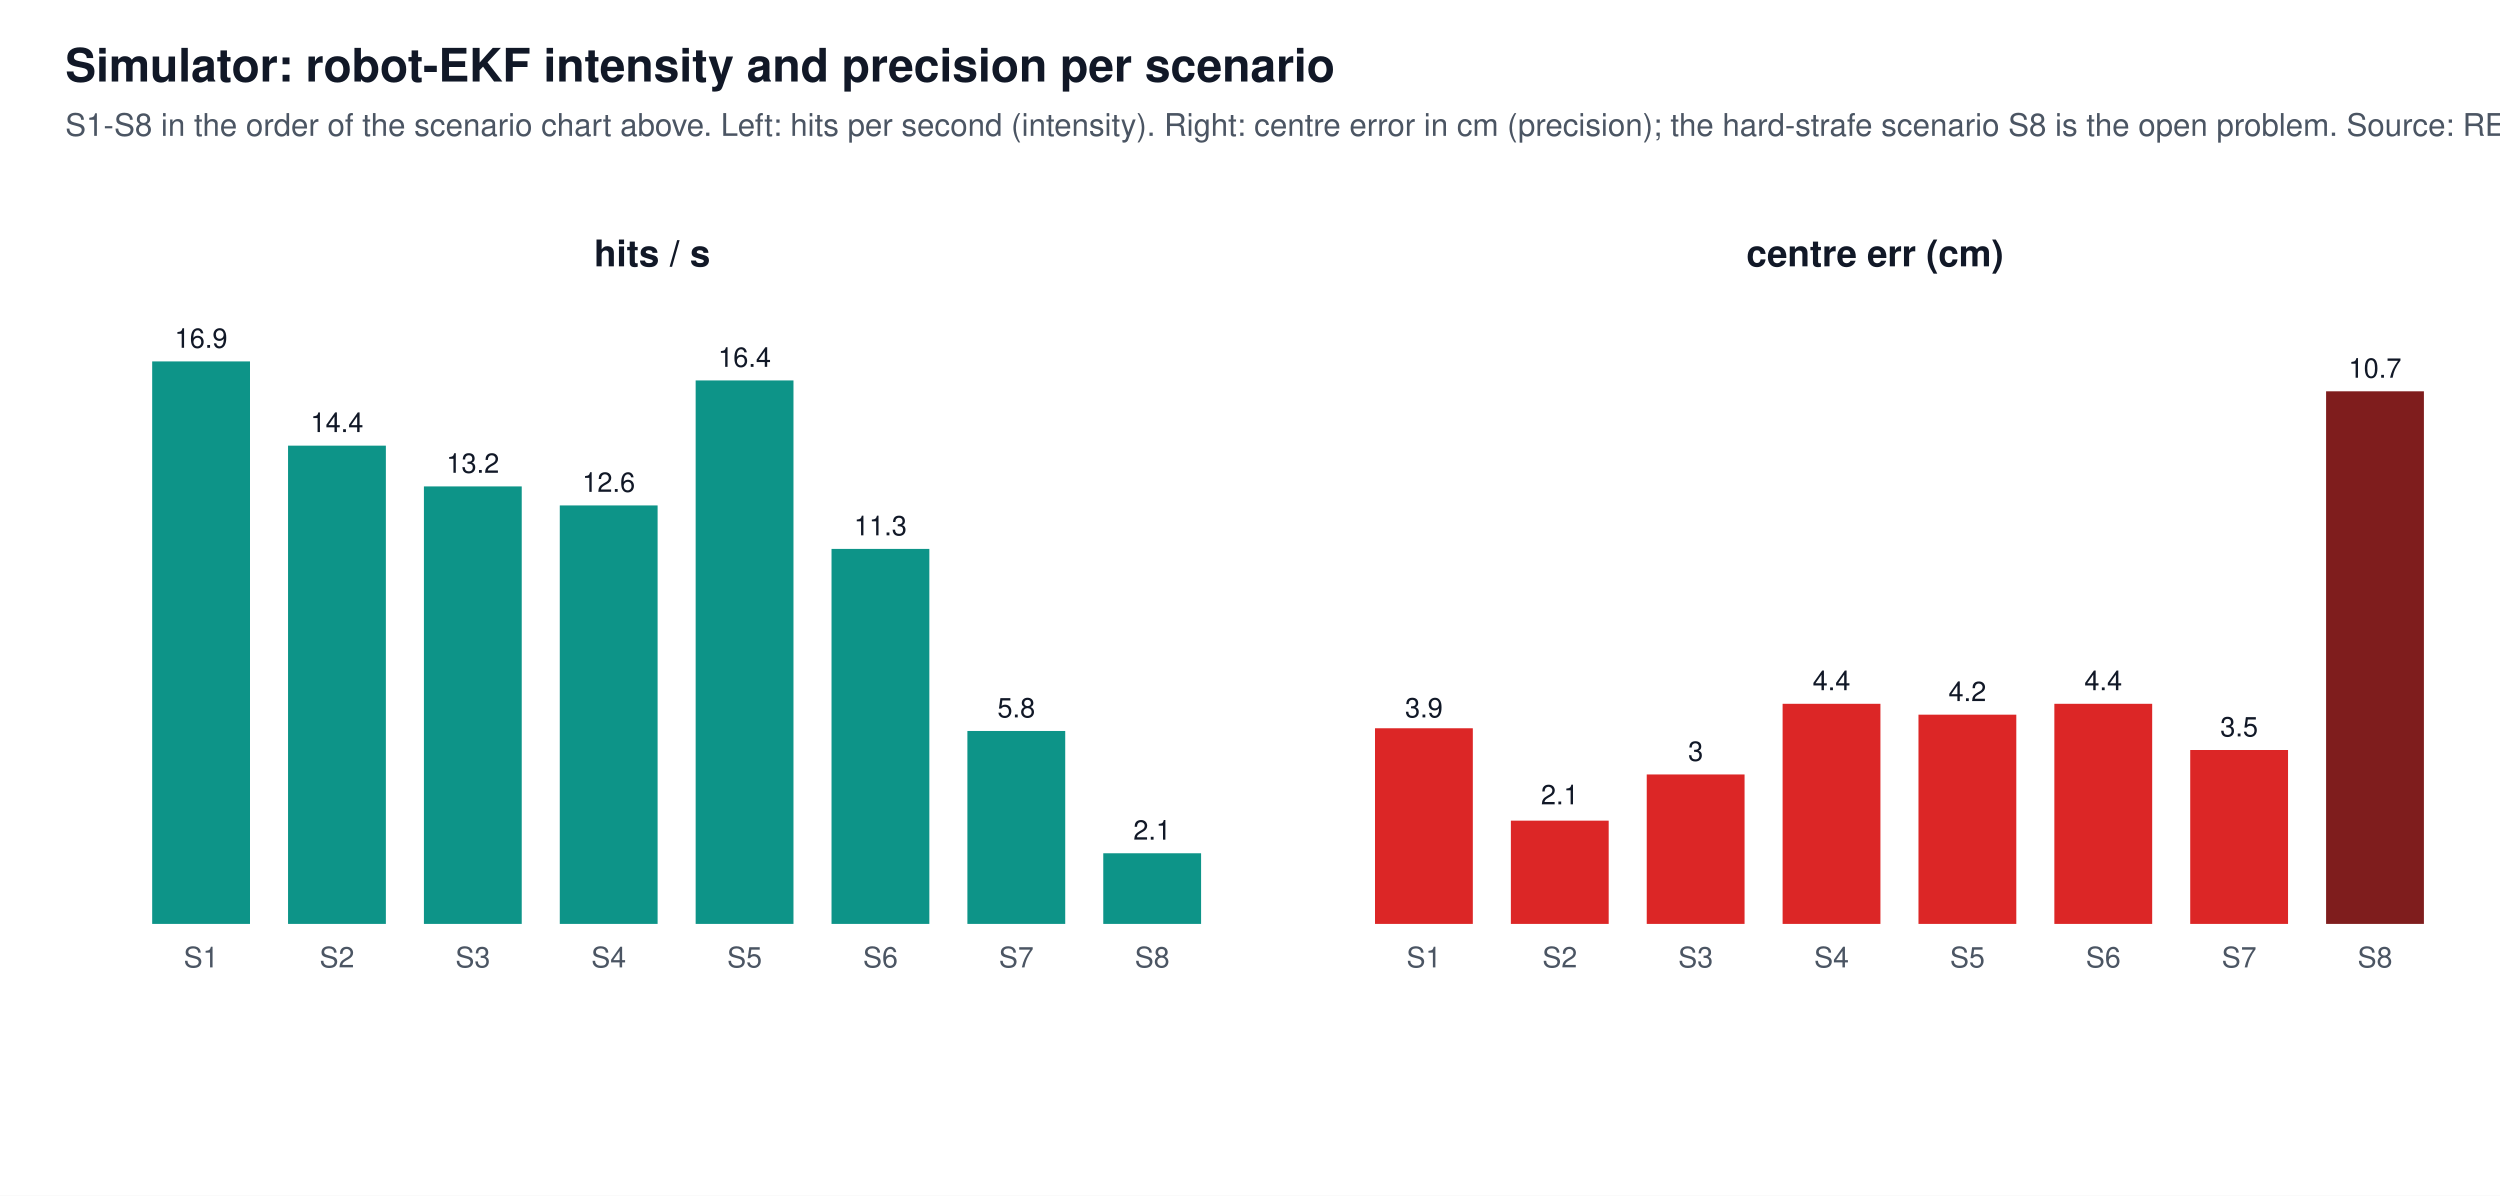
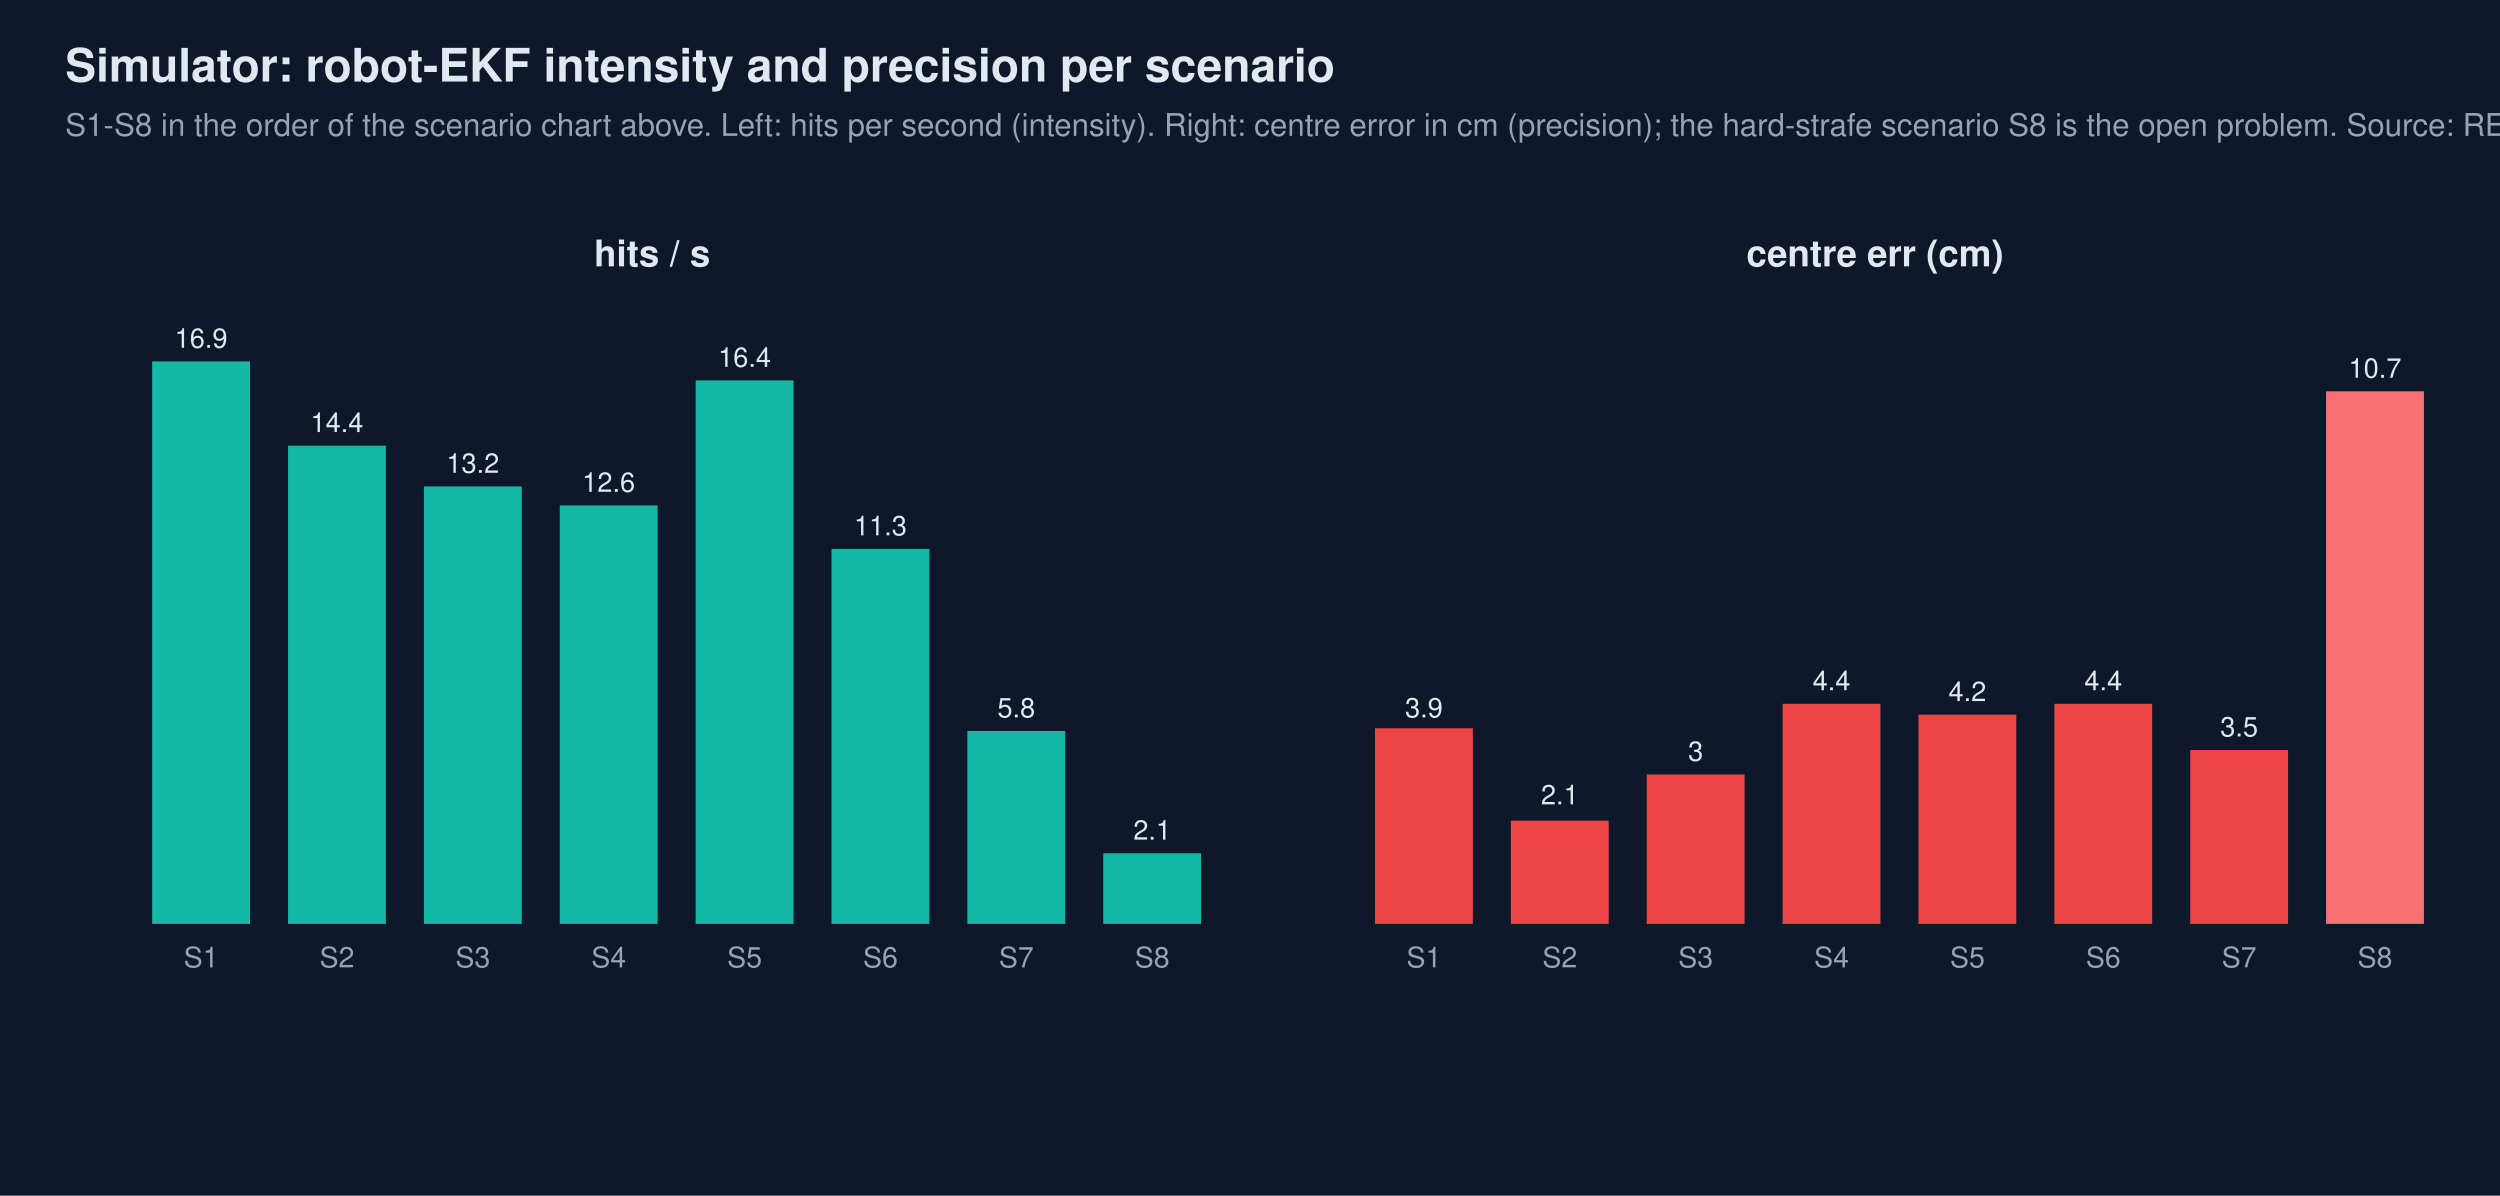
<svg xmlns="http://www.w3.org/2000/svg" width="920" height="440" viewBox="0 0 920 440" font-family="'Segoe UI', Helvetica, Arial, sans-serif">
-   <rect width="920" height="440" fill="white" />
-   <text x="24" y="30" font-size="17" font-weight="bold" fill="#111827">Simulator: robot-EKF intensity and precision per scenario</text>
-   <text x="24" y="50" font-size="11.5" fill="#4b5563">S1-S8 in the order of the scenario chart above. Left: hits per second (intensity). Right: centre error in cm (precision); the hard-strafe scenario S8 is the open problem. Source: README.md / BASELINE.md section 8.</text>
-   <text x="240" y="98" font-size="13.5" font-weight="bold" text-anchor="middle" fill="#111827">hits / s</text>
-   <rect x="56" y="133" width="36" height="207" fill="#0d9488" />
-   <text x="74" y="128" font-size="10" text-anchor="middle" fill="#111827">16.9</text>
-   <text x="74" y="356" font-size="10.5" text-anchor="middle" fill="#4b5563">S1</text>
-   <rect x="106" y="164" width="36" height="176" fill="#0d9488" />
-   <text x="124" y="159" font-size="10" text-anchor="middle" fill="#111827">14.4</text>
-   <text x="124" y="356" font-size="10.5" text-anchor="middle" fill="#4b5563">S2</text>
-   <rect x="156" y="179" width="36" height="161" fill="#0d9488" />
-   <text x="174" y="174" font-size="10" text-anchor="middle" fill="#111827">13.2</text>
-   <text x="174" y="356" font-size="10.5" text-anchor="middle" fill="#4b5563">S3</text>
-   <rect x="206" y="186" width="36" height="154" fill="#0d9488" />
-   <text x="224" y="181" font-size="10" text-anchor="middle" fill="#111827">12.6</text>
-   <text x="224" y="356" font-size="10.5" text-anchor="middle" fill="#4b5563">S4</text>
-   <rect x="256" y="140" width="36" height="200" fill="#0d9488" />
-   <text x="274" y="135" font-size="10" text-anchor="middle" fill="#111827">16.4</text>
-   <text x="274" y="356" font-size="10.5" text-anchor="middle" fill="#4b5563">S5</text>
-   <rect x="306" y="202" width="36" height="138" fill="#0d9488" />
-   <text x="324" y="197" font-size="10" text-anchor="middle" fill="#111827">11.3</text>
-   <text x="324" y="356" font-size="10.5" text-anchor="middle" fill="#4b5563">S6</text>
-   <rect x="356" y="269" width="36" height="71" fill="#0d9488" />
-   <text x="374" y="264" font-size="10" text-anchor="middle" fill="#111827">5.8</text>
-   <text x="374" y="356" font-size="10.5" text-anchor="middle" fill="#4b5563">S7</text>
-   <rect x="406" y="314" width="36" height="26" fill="#0d9488" />
-   <text x="424" y="309" font-size="10" text-anchor="middle" fill="#111827">2.1</text>
-   <text x="424" y="356" font-size="10.5" text-anchor="middle" fill="#4b5563">S8</text>
-   <text x="690" y="98" font-size="13.5" font-weight="bold" text-anchor="middle" fill="#111827">centre err (cm)</text>
-   <rect x="506" y="268" width="36" height="72" fill="#dc2626" />
-   <text x="524" y="264" font-size="10" text-anchor="middle" fill="#111827">3.9</text>
-   <text x="524" y="356" font-size="10.5" text-anchor="middle" fill="#4b5563">S1</text>
-   <rect x="556" y="302" width="36" height="38" fill="#dc2626" />
-   <text x="574" y="296" font-size="10" text-anchor="middle" fill="#111827">2.1</text>
-   <text x="574" y="356" font-size="10.5" text-anchor="middle" fill="#4b5563">S2</text>
-   <rect x="606" y="285" width="36" height="55" fill="#dc2626" />
-   <text x="624" y="280" font-size="10" text-anchor="middle" fill="#111827">3</text>
-   <text x="624" y="356" font-size="10.5" text-anchor="middle" fill="#4b5563">S3</text>
-   <rect x="656" y="259" width="36" height="81" fill="#dc2626" />
-   <text x="674" y="254" font-size="10" text-anchor="middle" fill="#111827">4.4</text>
-   <text x="674" y="356" font-size="10.5" text-anchor="middle" fill="#4b5563">S4</text>
-   <rect x="706" y="263" width="36" height="77" fill="#dc2626" />
-   <text x="724" y="258" font-size="10" text-anchor="middle" fill="#111827">4.2</text>
-   <text x="724" y="356" font-size="10.5" text-anchor="middle" fill="#4b5563">S5</text>
-   <rect x="756" y="259" width="36" height="81" fill="#dc2626" />
-   <text x="774" y="254" font-size="10" text-anchor="middle" fill="#111827">4.4</text>
-   <text x="774" y="356" font-size="10.5" text-anchor="middle" fill="#4b5563">S6</text>
-   <rect x="806" y="276" width="36" height="64" fill="#dc2626" />
-   <text x="824" y="271" font-size="10" text-anchor="middle" fill="#111827">3.5</text>
-   <text x="824" y="356" font-size="10.5" text-anchor="middle" fill="#4b5563">S7</text>
-   <rect x="856" y="144" width="36" height="196" fill="#7f1d1d" />
-   <text x="874" y="139" font-size="10" text-anchor="middle" fill="#111827">10.7</text>
-   <text x="874" y="356" font-size="10.5" text-anchor="middle" fill="#4b5563">S8</text>
+   <rect width="920" height="440" fill="#0f172a" />
+   <text x="24" y="30" font-size="17" font-weight="bold" fill="#e2e8f0">Simulator: robot-EKF intensity and precision per scenario</text>
+   <text x="24" y="50" font-size="11.5" fill="#94a3b8">S1-S8 in the order of the scenario chart above. Left: hits per second (intensity). Right: centre error in cm (precision); the hard-strafe scenario S8 is the open problem. Source: README.md / BASELINE.md section 8.</text>
+   <text x="240" y="98" font-size="13.5" font-weight="bold" text-anchor="middle" fill="#e2e8f0">hits / s</text>
+   <rect x="56" y="133" width="36" height="207" fill="#14b8a6" />
+   <text x="74" y="128" font-size="10" text-anchor="middle" fill="#e2e8f0">16.9</text>
+   <text x="74" y="356" font-size="10.5" text-anchor="middle" fill="#94a3b8">S1</text>
+   <rect x="106" y="164" width="36" height="176" fill="#14b8a6" />
+   <text x="124" y="159" font-size="10" text-anchor="middle" fill="#e2e8f0">14.4</text>
+   <text x="124" y="356" font-size="10.5" text-anchor="middle" fill="#94a3b8">S2</text>
+   <rect x="156" y="179" width="36" height="161" fill="#14b8a6" />
+   <text x="174" y="174" font-size="10" text-anchor="middle" fill="#e2e8f0">13.2</text>
+   <text x="174" y="356" font-size="10.5" text-anchor="middle" fill="#94a3b8">S3</text>
+   <rect x="206" y="186" width="36" height="154" fill="#14b8a6" />
+   <text x="224" y="181" font-size="10" text-anchor="middle" fill="#e2e8f0">12.6</text>
+   <text x="224" y="356" font-size="10.5" text-anchor="middle" fill="#94a3b8">S4</text>
+   <rect x="256" y="140" width="36" height="200" fill="#14b8a6" />
+   <text x="274" y="135" font-size="10" text-anchor="middle" fill="#e2e8f0">16.4</text>
+   <text x="274" y="356" font-size="10.5" text-anchor="middle" fill="#94a3b8">S5</text>
+   <rect x="306" y="202" width="36" height="138" fill="#14b8a6" />
+   <text x="324" y="197" font-size="10" text-anchor="middle" fill="#e2e8f0">11.3</text>
+   <text x="324" y="356" font-size="10.5" text-anchor="middle" fill="#94a3b8">S6</text>
+   <rect x="356" y="269" width="36" height="71" fill="#14b8a6" />
+   <text x="374" y="264" font-size="10" text-anchor="middle" fill="#e2e8f0">5.8</text>
+   <text x="374" y="356" font-size="10.5" text-anchor="middle" fill="#94a3b8">S7</text>
+   <rect x="406" y="314" width="36" height="26" fill="#14b8a6" />
+   <text x="424" y="309" font-size="10" text-anchor="middle" fill="#e2e8f0">2.1</text>
+   <text x="424" y="356" font-size="10.5" text-anchor="middle" fill="#94a3b8">S8</text>
+   <text x="690" y="98" font-size="13.5" font-weight="bold" text-anchor="middle" fill="#e2e8f0">centre err (cm)</text>
+   <rect x="506" y="268" width="36" height="72" fill="#ef4444" />
+   <text x="524" y="264" font-size="10" text-anchor="middle" fill="#e2e8f0">3.9</text>
+   <text x="524" y="356" font-size="10.5" text-anchor="middle" fill="#94a3b8">S1</text>
+   <rect x="556" y="302" width="36" height="38" fill="#ef4444" />
+   <text x="574" y="296" font-size="10" text-anchor="middle" fill="#e2e8f0">2.1</text>
+   <text x="574" y="356" font-size="10.5" text-anchor="middle" fill="#94a3b8">S2</text>
+   <rect x="606" y="285" width="36" height="55" fill="#ef4444" />
+   <text x="624" y="280" font-size="10" text-anchor="middle" fill="#e2e8f0">3</text>
+   <text x="624" y="356" font-size="10.5" text-anchor="middle" fill="#94a3b8">S3</text>
+   <rect x="656" y="259" width="36" height="81" fill="#ef4444" />
+   <text x="674" y="254" font-size="10" text-anchor="middle" fill="#e2e8f0">4.4</text>
+   <text x="674" y="356" font-size="10.5" text-anchor="middle" fill="#94a3b8">S4</text>
+   <rect x="706" y="263" width="36" height="77" fill="#ef4444" />
+   <text x="724" y="258" font-size="10" text-anchor="middle" fill="#e2e8f0">4.2</text>
+   <text x="724" y="356" font-size="10.5" text-anchor="middle" fill="#94a3b8">S5</text>
+   <rect x="756" y="259" width="36" height="81" fill="#ef4444" />
+   <text x="774" y="254" font-size="10" text-anchor="middle" fill="#e2e8f0">4.4</text>
+   <text x="774" y="356" font-size="10.5" text-anchor="middle" fill="#94a3b8">S6</text>
+   <rect x="806" y="276" width="36" height="64" fill="#ef4444" />
+   <text x="824" y="271" font-size="10" text-anchor="middle" fill="#e2e8f0">3.5</text>
+   <text x="824" y="356" font-size="10.5" text-anchor="middle" fill="#94a3b8">S7</text>
+   <rect x="856" y="144" width="36" height="196" fill="#f87171" />
+   <text x="874" y="139" font-size="10" text-anchor="middle" fill="#e2e8f0">10.7</text>
+   <text x="874" y="356" font-size="10.5" text-anchor="middle" fill="#94a3b8">S8</text>
</svg>
